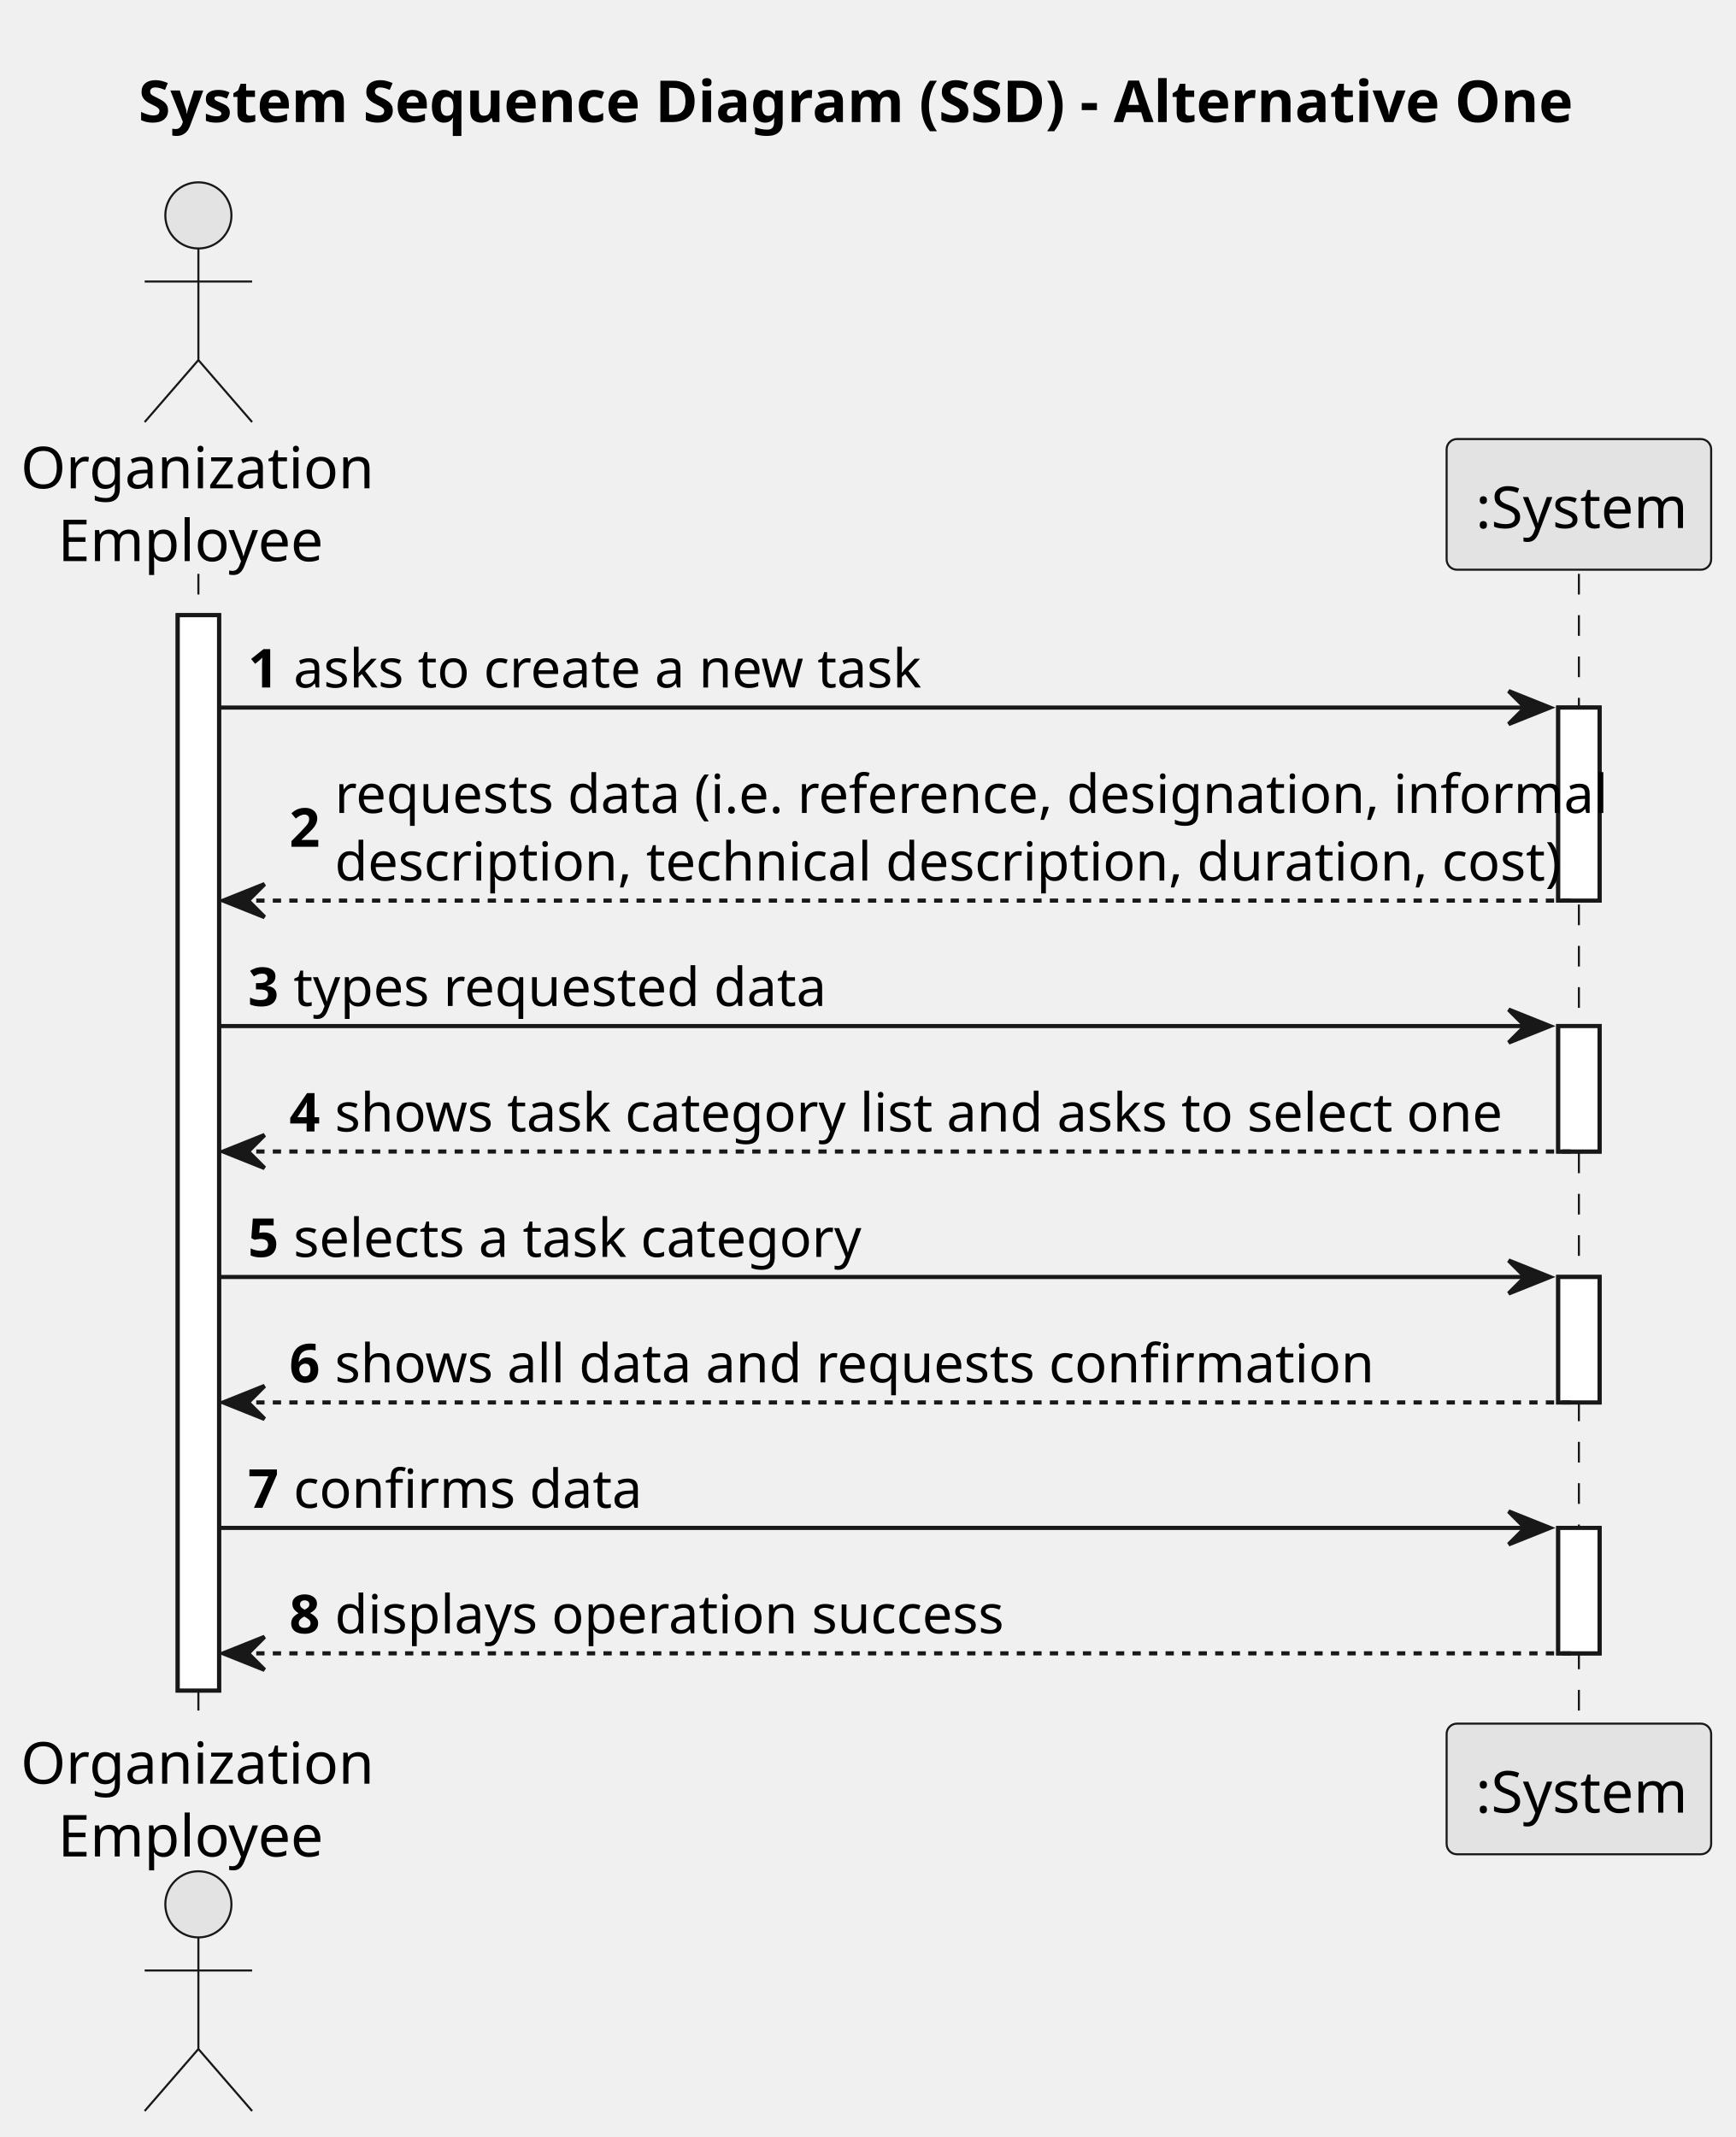
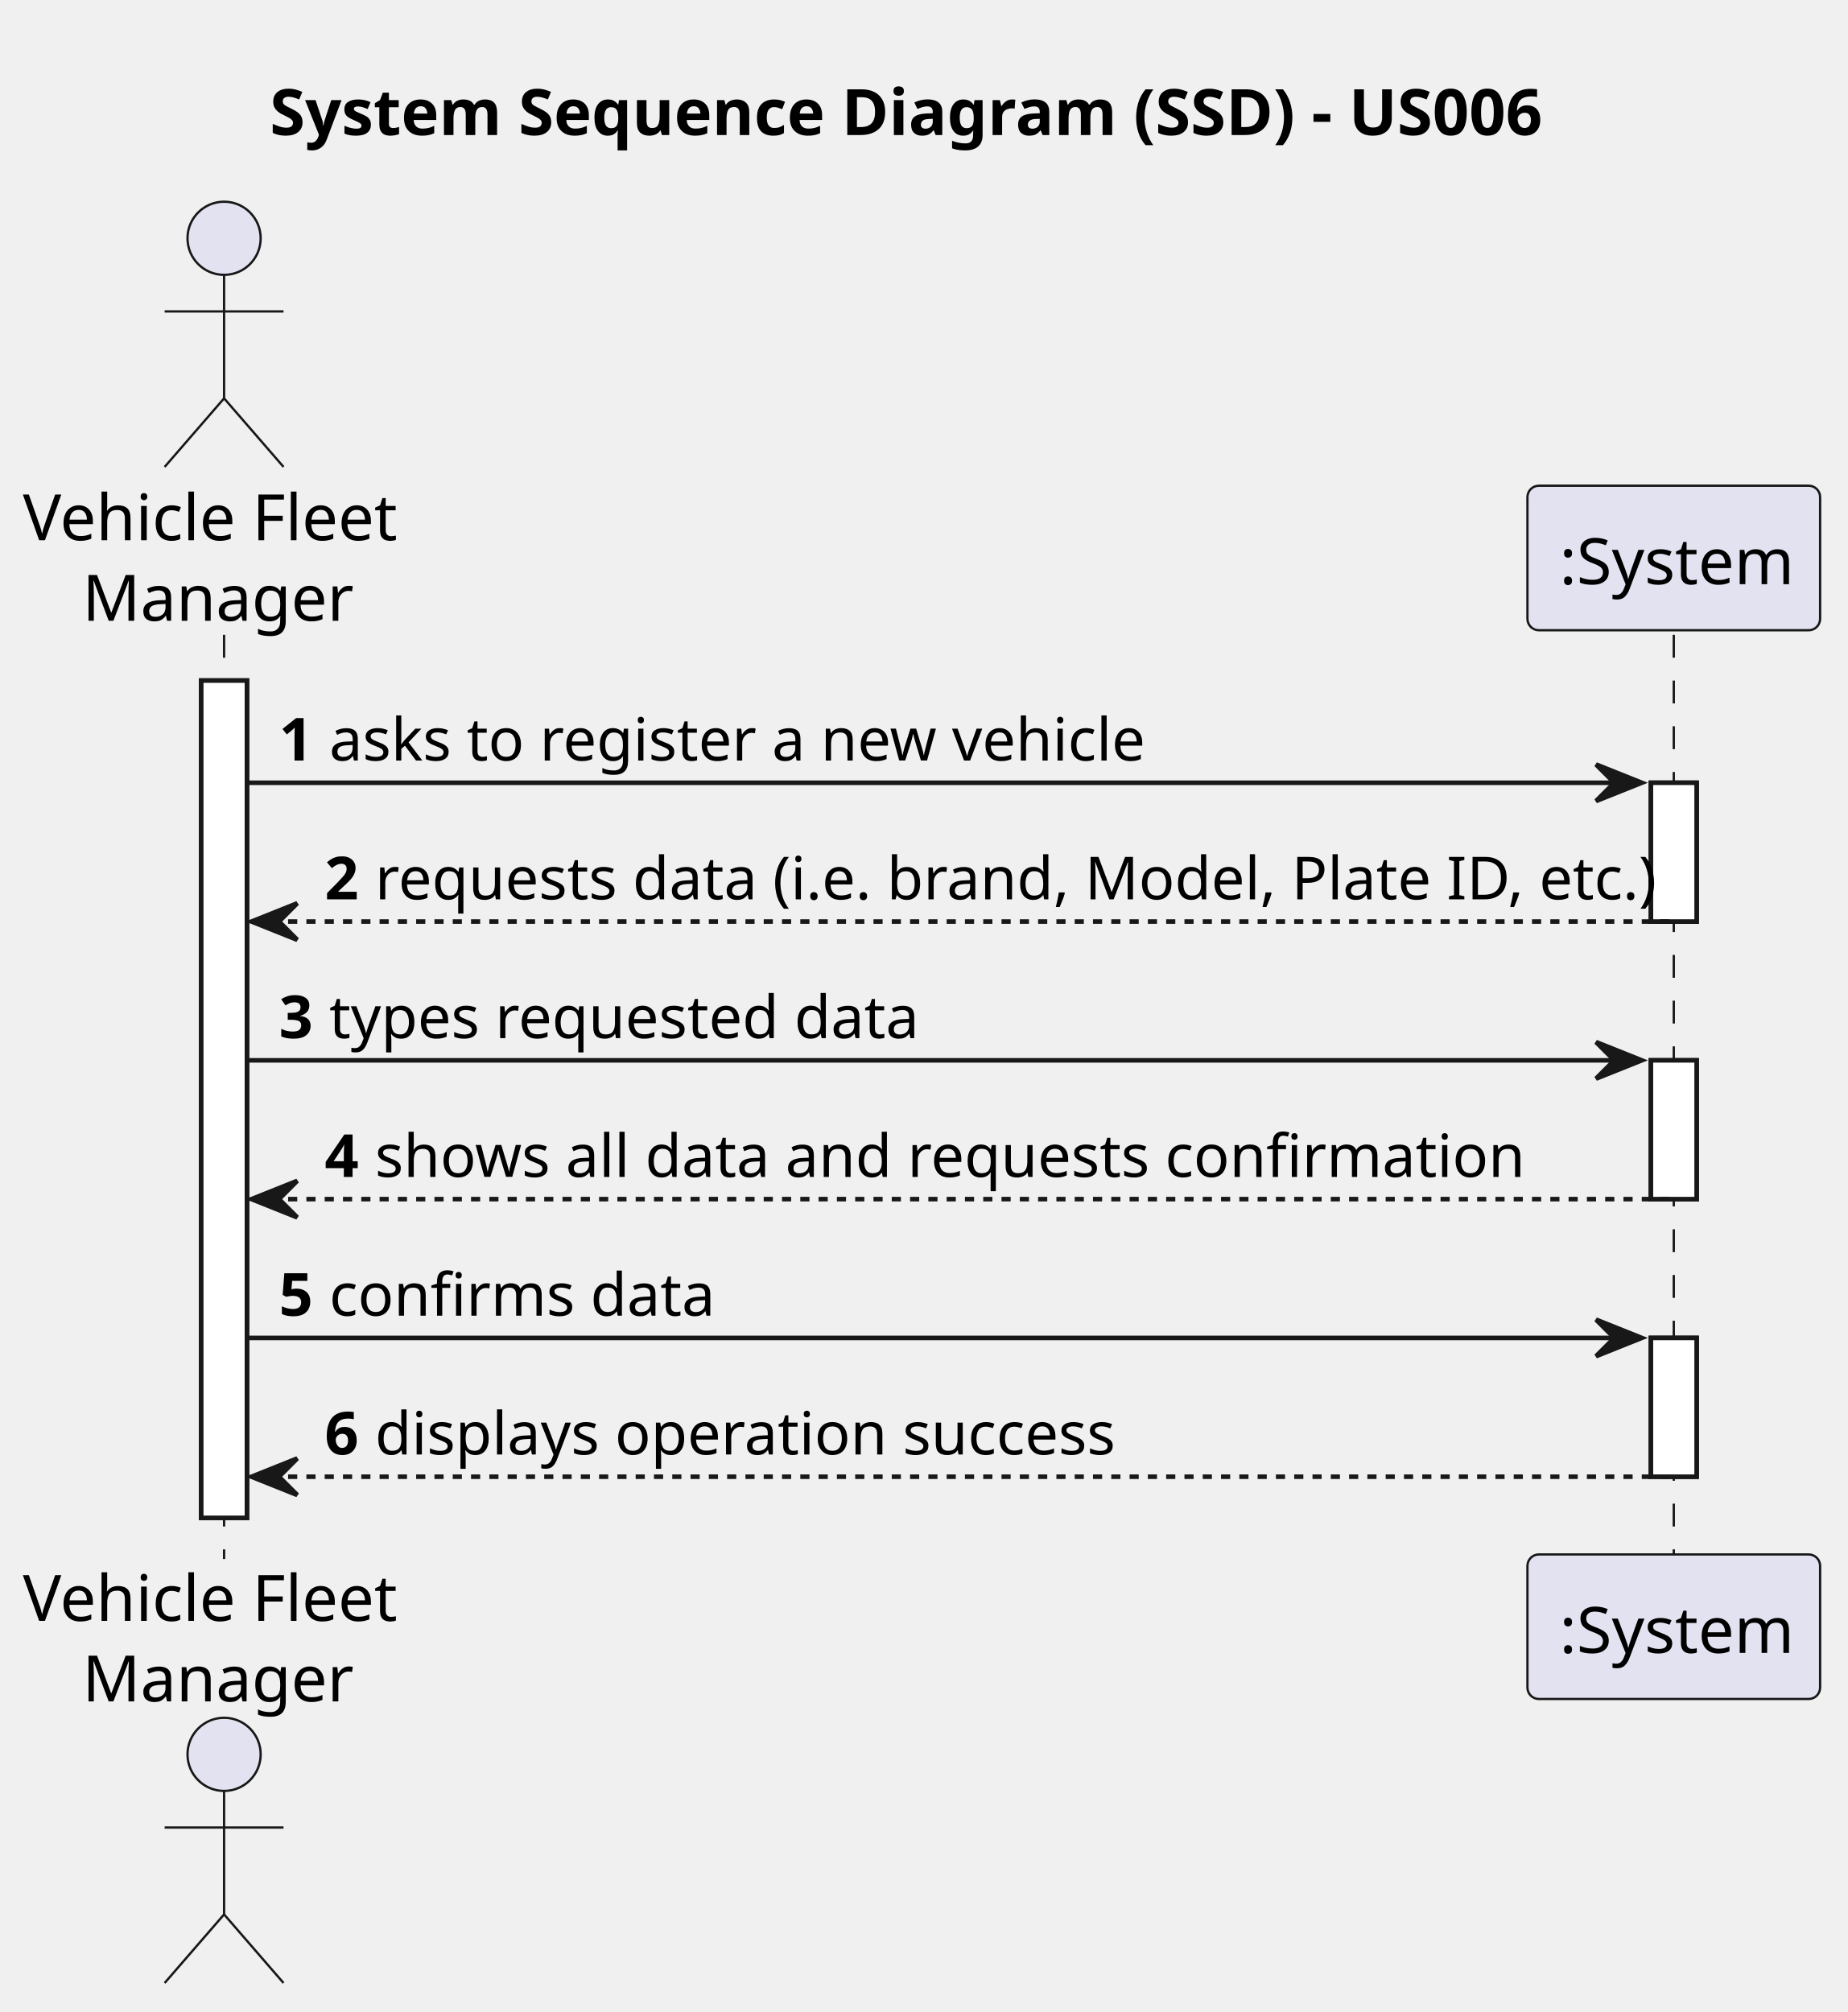
- <svg xmlns="http://www.w3.org/2000/svg" contentStyleType="text/css" height="517px" preserveAspectRatio="none" style="width:420px;height:517px;background:#FFFFFF;" version="1.1" viewBox="0 0 420 517" width="420px" zoomAndPan="magnify">
+ <svg xmlns="http://www.w3.org/2000/svg" contentStyleType="text/css" height="440px" preserveAspectRatio="none" style="width:404px;height:440px;background:#FFFFFF;" version="1.1" viewBox="0 0 404 440" width="404px" zoomAndPan="magnify">
  <defs />
  <g>
-     <text fill="#000000" font-family="sans-serif" font-size="14" font-weight="bold" lengthAdjust="spacing" textLength="351" x="33.5" y="29.533">System Sequence Diagram (SSD) - Alternative One</text>
-     <rect fill="#FFFFFF" height="260.164" style="stroke:#181818;stroke-width:1.0;" width="10" x="43" y="148.828" />
-     <rect fill="#FFFFFF" height="46.703" style="stroke:#181818;stroke-width:1.0;" width="10" x="377" y="171.18" />
-     <rect fill="#FFFFFF" height="30.352" style="stroke:#181818;stroke-width:1.0;" width="10" x="377" y="248.234" />
-     <rect fill="#FFFFFF" height="30.352" style="stroke:#181818;stroke-width:1.0;" width="10" x="377" y="308.938" />
-     <rect fill="#FFFFFF" height="30.352" style="stroke:#181818;stroke-width:1.0;" width="10" x="377" y="369.641" />
-     <line style="stroke:#181818;stroke-width:0.5;stroke-dasharray:5.0,5.0;" x1="48" x2="48" y1="138.828" y2="417.992" />
-     <line style="stroke:#181818;stroke-width:0.5;stroke-dasharray:5.0,5.0;" x1="382" x2="382" y1="138.828" y2="417.992" />
-     <text fill="#000000" font-family="sans-serif" font-size="14" lengthAdjust="spacing" textLength="80" x="5" y="118.143">Organization</text>
-     <text fill="#000000" font-family="sans-serif" font-size="14" lengthAdjust="spacing" textLength="62" x="14" y="135.752">Employee</text>
-     <ellipse cx="48" cy="52.109" fill="#E3E3E3" rx="8" ry="8" style="stroke:#181818;stroke-width:0.5;" />
-     <path d="M48,60.109 L48,87.109 M35,68.109 L61,68.109 M48,87.109 L35,102.109 M48,87.109 L61,102.109 " fill="none" style="stroke:#181818;stroke-width:0.5;" />
-     <text fill="#000000" font-family="sans-serif" font-size="14" lengthAdjust="spacing" textLength="80" x="5" y="431.525">Organization</text>
-     <text fill="#000000" font-family="sans-serif" font-size="14" lengthAdjust="spacing" textLength="62" x="14" y="449.135">Employee</text>
-     <ellipse cx="48" cy="460.711" fill="#E3E3E3" rx="8" ry="8" style="stroke:#181818;stroke-width:0.5;" />
-     <path d="M48,468.711 L48,495.711 M35,476.711 L61,476.711 M48,495.711 L35,510.711 M48,495.711 L61,510.711 " fill="none" style="stroke:#181818;stroke-width:0.5;" />
-     <rect fill="#E3E3E3" height="31.609" rx="2.5" ry="2.5" style="stroke:#181818;stroke-width:0.5;" width="64" x="350" y="106.219" />
-     <text fill="#000000" font-family="sans-serif" font-size="14" lengthAdjust="spacing" textLength="50" x="357" y="127.752">:System</text>
-     <rect fill="#E3E3E3" height="31.609" rx="2.5" ry="2.5" style="stroke:#181818;stroke-width:0.5;" width="64" x="350" y="416.992" />
-     <text fill="#000000" font-family="sans-serif" font-size="14" lengthAdjust="spacing" textLength="50" x="357" y="438.525">:System</text>
-     <rect fill="#FFFFFF" height="260.164" style="stroke:#181818;stroke-width:1.0;" width="10" x="43" y="148.828" />
-     <rect fill="#FFFFFF" height="46.703" style="stroke:#181818;stroke-width:1.0;" width="10" x="377" y="171.18" />
-     <rect fill="#FFFFFF" height="30.352" style="stroke:#181818;stroke-width:1.0;" width="10" x="377" y="248.234" />
-     <rect fill="#FFFFFF" height="30.352" style="stroke:#181818;stroke-width:1.0;" width="10" x="377" y="308.938" />
-     <rect fill="#FFFFFF" height="30.352" style="stroke:#181818;stroke-width:1.0;" width="10" x="377" y="369.641" />
-     <polygon fill="#181818" points="365,167.18,375,171.18,365,175.18,369,171.18" style="stroke:#181818;stroke-width:1.0;" />
-     <line style="stroke:#181818;stroke-width:1.0;" x1="53" x2="371" y1="171.18" y2="171.18" />
-     <text fill="#000000" font-family="sans-serif" font-size="13" font-weight="bold" lengthAdjust="spacing" textLength="7" x="60" y="166.323">1</text>
-     <text fill="#000000" font-family="sans-serif" font-size="13" lengthAdjust="spacing" textLength="150" x="71" y="166.323">asks to create a new task</text>
-     <polygon fill="#181818" points="64,213.883,54,217.883,64,221.883,60,217.883" style="stroke:#181818;stroke-width:1.0;" />
-     <line style="stroke:#181818;stroke-width:1.0;stroke-dasharray:2.0,2.0;" x1="58" x2="381" y1="217.883" y2="217.883" />
-     <text fill="#000000" font-family="sans-serif" font-size="13" font-weight="bold" lengthAdjust="spacing" textLength="7" x="70" y="204.851">2</text>
-     <text fill="#000000" font-family="sans-serif" font-size="13" lengthAdjust="spacing" textLength="289" x="81" y="196.675">requests data (i.e. reference, designation, informal</text>
-     <text fill="#000000" font-family="sans-serif" font-size="13" lengthAdjust="spacing" textLength="281" x="81" y="213.026">description, technical description, duration, cost)</text>
-     <polygon fill="#181818" points="365,244.234,375,248.234,365,252.234,369,248.234" style="stroke:#181818;stroke-width:1.0;" />
-     <line style="stroke:#181818;stroke-width:1.0;" x1="53" x2="371" y1="248.234" y2="248.234" />
-     <text fill="#000000" font-family="sans-serif" font-size="13" font-weight="bold" lengthAdjust="spacing" textLength="7" x="60" y="243.378">3</text>
-     <text fill="#000000" font-family="sans-serif" font-size="13" lengthAdjust="spacing" textLength="122" x="71" y="243.378">types requested data</text>
-     <polygon fill="#181818" points="64,274.586,54,278.586,64,282.586,60,278.586" style="stroke:#181818;stroke-width:1.0;" />
-     <line style="stroke:#181818;stroke-width:1.0;stroke-dasharray:2.0,2.0;" x1="58" x2="381" y1="278.586" y2="278.586" />
-     <text fill="#000000" font-family="sans-serif" font-size="13" font-weight="bold" lengthAdjust="spacing" textLength="7" x="70" y="273.729">4</text>
-     <text fill="#000000" font-family="sans-serif" font-size="13" lengthAdjust="spacing" textLength="277" x="81" y="273.729">shows task category list and asks to select one</text>
-     <polygon fill="#181818" points="365,304.938,375,308.938,365,312.938,369,308.938" style="stroke:#181818;stroke-width:1.0;" />
-     <line style="stroke:#181818;stroke-width:1.0;" x1="53" x2="371" y1="308.938" y2="308.938" />
-     <text fill="#000000" font-family="sans-serif" font-size="13" font-weight="bold" lengthAdjust="spacing" textLength="7" x="60" y="304.081">5</text>
-     <text fill="#000000" font-family="sans-serif" font-size="13" lengthAdjust="spacing" textLength="136" x="71" y="304.081">selects a task category</text>
-     <polygon fill="#181818" points="64,335.289,54,339.289,64,343.289,60,339.289" style="stroke:#181818;stroke-width:1.0;" />
-     <line style="stroke:#181818;stroke-width:1.0;stroke-dasharray:2.0,2.0;" x1="58" x2="381" y1="339.289" y2="339.289" />
-     <text fill="#000000" font-family="sans-serif" font-size="13" font-weight="bold" lengthAdjust="spacing" textLength="7" x="70" y="334.433">6</text>
-     <text fill="#000000" font-family="sans-serif" font-size="13" lengthAdjust="spacing" textLength="236" x="81" y="334.433">shows all data and requests confirmation</text>
-     <polygon fill="#181818" points="365,365.641,375,369.641,365,373.641,369,369.641" style="stroke:#181818;stroke-width:1.0;" />
-     <line style="stroke:#181818;stroke-width:1.0;" x1="53" x2="371" y1="369.641" y2="369.641" />
-     <text fill="#000000" font-family="sans-serif" font-size="13" font-weight="bold" lengthAdjust="spacing" textLength="7" x="60" y="364.784">7</text>
-     <text fill="#000000" font-family="sans-serif" font-size="13" lengthAdjust="spacing" textLength="78" x="71" y="364.784">confirms data</text>
-     <polygon fill="#181818" points="64,395.992,54,399.992,64,403.992,60,399.992" style="stroke:#181818;stroke-width:1.0;" />
-     <line style="stroke:#181818;stroke-width:1.0;stroke-dasharray:2.0,2.0;" x1="58" x2="381" y1="399.992" y2="399.992" />
-     <text fill="#000000" font-family="sans-serif" font-size="13" font-weight="bold" lengthAdjust="spacing" textLength="7" x="70" y="395.136">8</text>
-     <text fill="#000000" font-family="sans-serif" font-size="13" lengthAdjust="spacing" textLength="158" x="81" y="395.136">displays operation success</text>
+     <text fill="#000000" font-family="sans-serif" font-size="14" font-weight="bold" lengthAdjust="spacing" textLength="284" x="59" y="29.533">System Sequence Diagram (SSD) - US006</text>
+     <rect fill="#FFFFFF" height="183.109" style="stroke:#181818;stroke-width:1.0;" width="10" x="44" y="148.828" />
+     <rect fill="#FFFFFF" height="30.352" style="stroke:#181818;stroke-width:1.0;" width="10" x="361" y="171.18" />
+     <rect fill="#FFFFFF" height="30.352" style="stroke:#181818;stroke-width:1.0;" width="10" x="361" y="231.883" />
+     <rect fill="#FFFFFF" height="30.352" style="stroke:#181818;stroke-width:1.0;" width="10" x="361" y="292.586" />
+     <line style="stroke:#181818;stroke-width:0.5;stroke-dasharray:5.0,5.0;" x1="49" x2="49" y1="138.828" y2="340.938" />
+     <line style="stroke:#181818;stroke-width:0.5;stroke-dasharray:5.0,5.0;" x1="366" x2="366" y1="138.828" y2="340.938" />
+     <text fill="#000000" font-family="sans-serif" font-size="14" lengthAdjust="spacing" textLength="82" x="5" y="118.143">Vehicle Fleet</text>
+     <text fill="#000000" font-family="sans-serif" font-size="14" lengthAdjust="spacing" textLength="56" x="18" y="135.752">Manager</text>
+     <ellipse cx="49" cy="52.109" fill="#E2E2F0" rx="8" ry="8" style="stroke:#181818;stroke-width:0.5;" />
+     <path d="M49,60.109 L49,87.109 M36,68.109 L62,68.109 M49,87.109 L36,102.109 M49,87.109 L62,102.109 " fill="none" style="stroke:#181818;stroke-width:0.5;" />
+     <text fill="#000000" font-family="sans-serif" font-size="14" lengthAdjust="spacing" textLength="82" x="5" y="354.471">Vehicle Fleet</text>
+     <text fill="#000000" font-family="sans-serif" font-size="14" lengthAdjust="spacing" textLength="56" x="18" y="372.08">Manager</text>
+     <ellipse cx="49" cy="383.656" fill="#E2E2F0" rx="8" ry="8" style="stroke:#181818;stroke-width:0.5;" />
+     <path d="M49,391.656 L49,418.656 M36,399.656 L62,399.656 M49,418.656 L36,433.656 M49,418.656 L62,433.656 " fill="none" style="stroke:#181818;stroke-width:0.5;" />
+     <rect fill="#E2E2F0" height="31.609" rx="2.5" ry="2.5" style="stroke:#181818;stroke-width:0.5;" width="64" x="334" y="106.219" />
+     <text fill="#000000" font-family="sans-serif" font-size="14" lengthAdjust="spacing" textLength="50" x="341" y="127.752">:System</text>
+     <rect fill="#E2E2F0" height="31.609" rx="2.5" ry="2.5" style="stroke:#181818;stroke-width:0.5;" width="64" x="334" y="339.938" />
+     <text fill="#000000" font-family="sans-serif" font-size="14" lengthAdjust="spacing" textLength="50" x="341" y="361.471">:System</text>
+     <rect fill="#FFFFFF" height="183.109" style="stroke:#181818;stroke-width:1.0;" width="10" x="44" y="148.828" />
+     <rect fill="#FFFFFF" height="30.352" style="stroke:#181818;stroke-width:1.0;" width="10" x="361" y="171.18" />
+     <rect fill="#FFFFFF" height="30.352" style="stroke:#181818;stroke-width:1.0;" width="10" x="361" y="231.883" />
+     <rect fill="#FFFFFF" height="30.352" style="stroke:#181818;stroke-width:1.0;" width="10" x="361" y="292.586" />
+     <polygon fill="#181818" points="349,167.18,359,171.18,349,175.18,353,171.18" style="stroke:#181818;stroke-width:1.0;" />
+     <line style="stroke:#181818;stroke-width:1.0;" x1="54" x2="355" y1="171.18" y2="171.18" />
+     <text fill="#000000" font-family="sans-serif" font-size="13" font-weight="bold" lengthAdjust="spacing" textLength="7" x="61" y="166.323">1</text>
+     <text fill="#000000" font-family="sans-serif" font-size="13" lengthAdjust="spacing" textLength="171" x="72" y="166.323">asks to register a new vehicle</text>
+     <polygon fill="#181818" points="65,197.531,55,201.531,65,205.531,61,201.531" style="stroke:#181818;stroke-width:1.0;" />
+     <line style="stroke:#181818;stroke-width:1.0;stroke-dasharray:2.0,2.0;" x1="59" x2="365" y1="201.531" y2="201.531" />
+     <text fill="#000000" font-family="sans-serif" font-size="13" font-weight="bold" lengthAdjust="spacing" textLength="7" x="71" y="196.675">2</text>
+     <text fill="#000000" font-family="sans-serif" font-size="13" lengthAdjust="spacing" textLength="272" x="82" y="196.675">requests data (i.e. brand, Model, Plate ID, etc.)</text>
+     <polygon fill="#181818" points="349,227.883,359,231.883,349,235.883,353,231.883" style="stroke:#181818;stroke-width:1.0;" />
+     <line style="stroke:#181818;stroke-width:1.0;" x1="54" x2="355" y1="231.883" y2="231.883" />
+     <text fill="#000000" font-family="sans-serif" font-size="13" font-weight="bold" lengthAdjust="spacing" textLength="7" x="61" y="227.026">3</text>
+     <text fill="#000000" font-family="sans-serif" font-size="13" lengthAdjust="spacing" textLength="122" x="72" y="227.026">types requested data</text>
+     <polygon fill="#181818" points="65,258.234,55,262.234,65,266.234,61,262.234" style="stroke:#181818;stroke-width:1.0;" />
+     <line style="stroke:#181818;stroke-width:1.0;stroke-dasharray:2.0,2.0;" x1="59" x2="365" y1="262.234" y2="262.234" />
+     <text fill="#000000" font-family="sans-serif" font-size="13" font-weight="bold" lengthAdjust="spacing" textLength="7" x="71" y="257.378">4</text>
+     <text fill="#000000" font-family="sans-serif" font-size="13" lengthAdjust="spacing" textLength="236" x="82" y="257.378">shows all data and requests confirmation</text>
+     <polygon fill="#181818" points="349,288.586,359,292.586,349,296.586,353,292.586" style="stroke:#181818;stroke-width:1.0;" />
+     <line style="stroke:#181818;stroke-width:1.0;" x1="54" x2="355" y1="292.586" y2="292.586" />
+     <text fill="#000000" font-family="sans-serif" font-size="13" font-weight="bold" lengthAdjust="spacing" textLength="7" x="61" y="287.729">5</text>
+     <text fill="#000000" font-family="sans-serif" font-size="13" lengthAdjust="spacing" textLength="78" x="72" y="287.729">confirms data</text>
+     <polygon fill="#181818" points="65,318.938,55,322.938,65,326.938,61,322.938" style="stroke:#181818;stroke-width:1.0;" />
+     <line style="stroke:#181818;stroke-width:1.0;stroke-dasharray:2.0,2.0;" x1="59" x2="365" y1="322.938" y2="322.938" />
+     <text fill="#000000" font-family="sans-serif" font-size="13" font-weight="bold" lengthAdjust="spacing" textLength="7" x="71" y="318.081">6</text>
+     <text fill="#000000" font-family="sans-serif" font-size="13" lengthAdjust="spacing" textLength="158" x="82" y="318.081">displays operation success</text>
  </g>
</svg>
